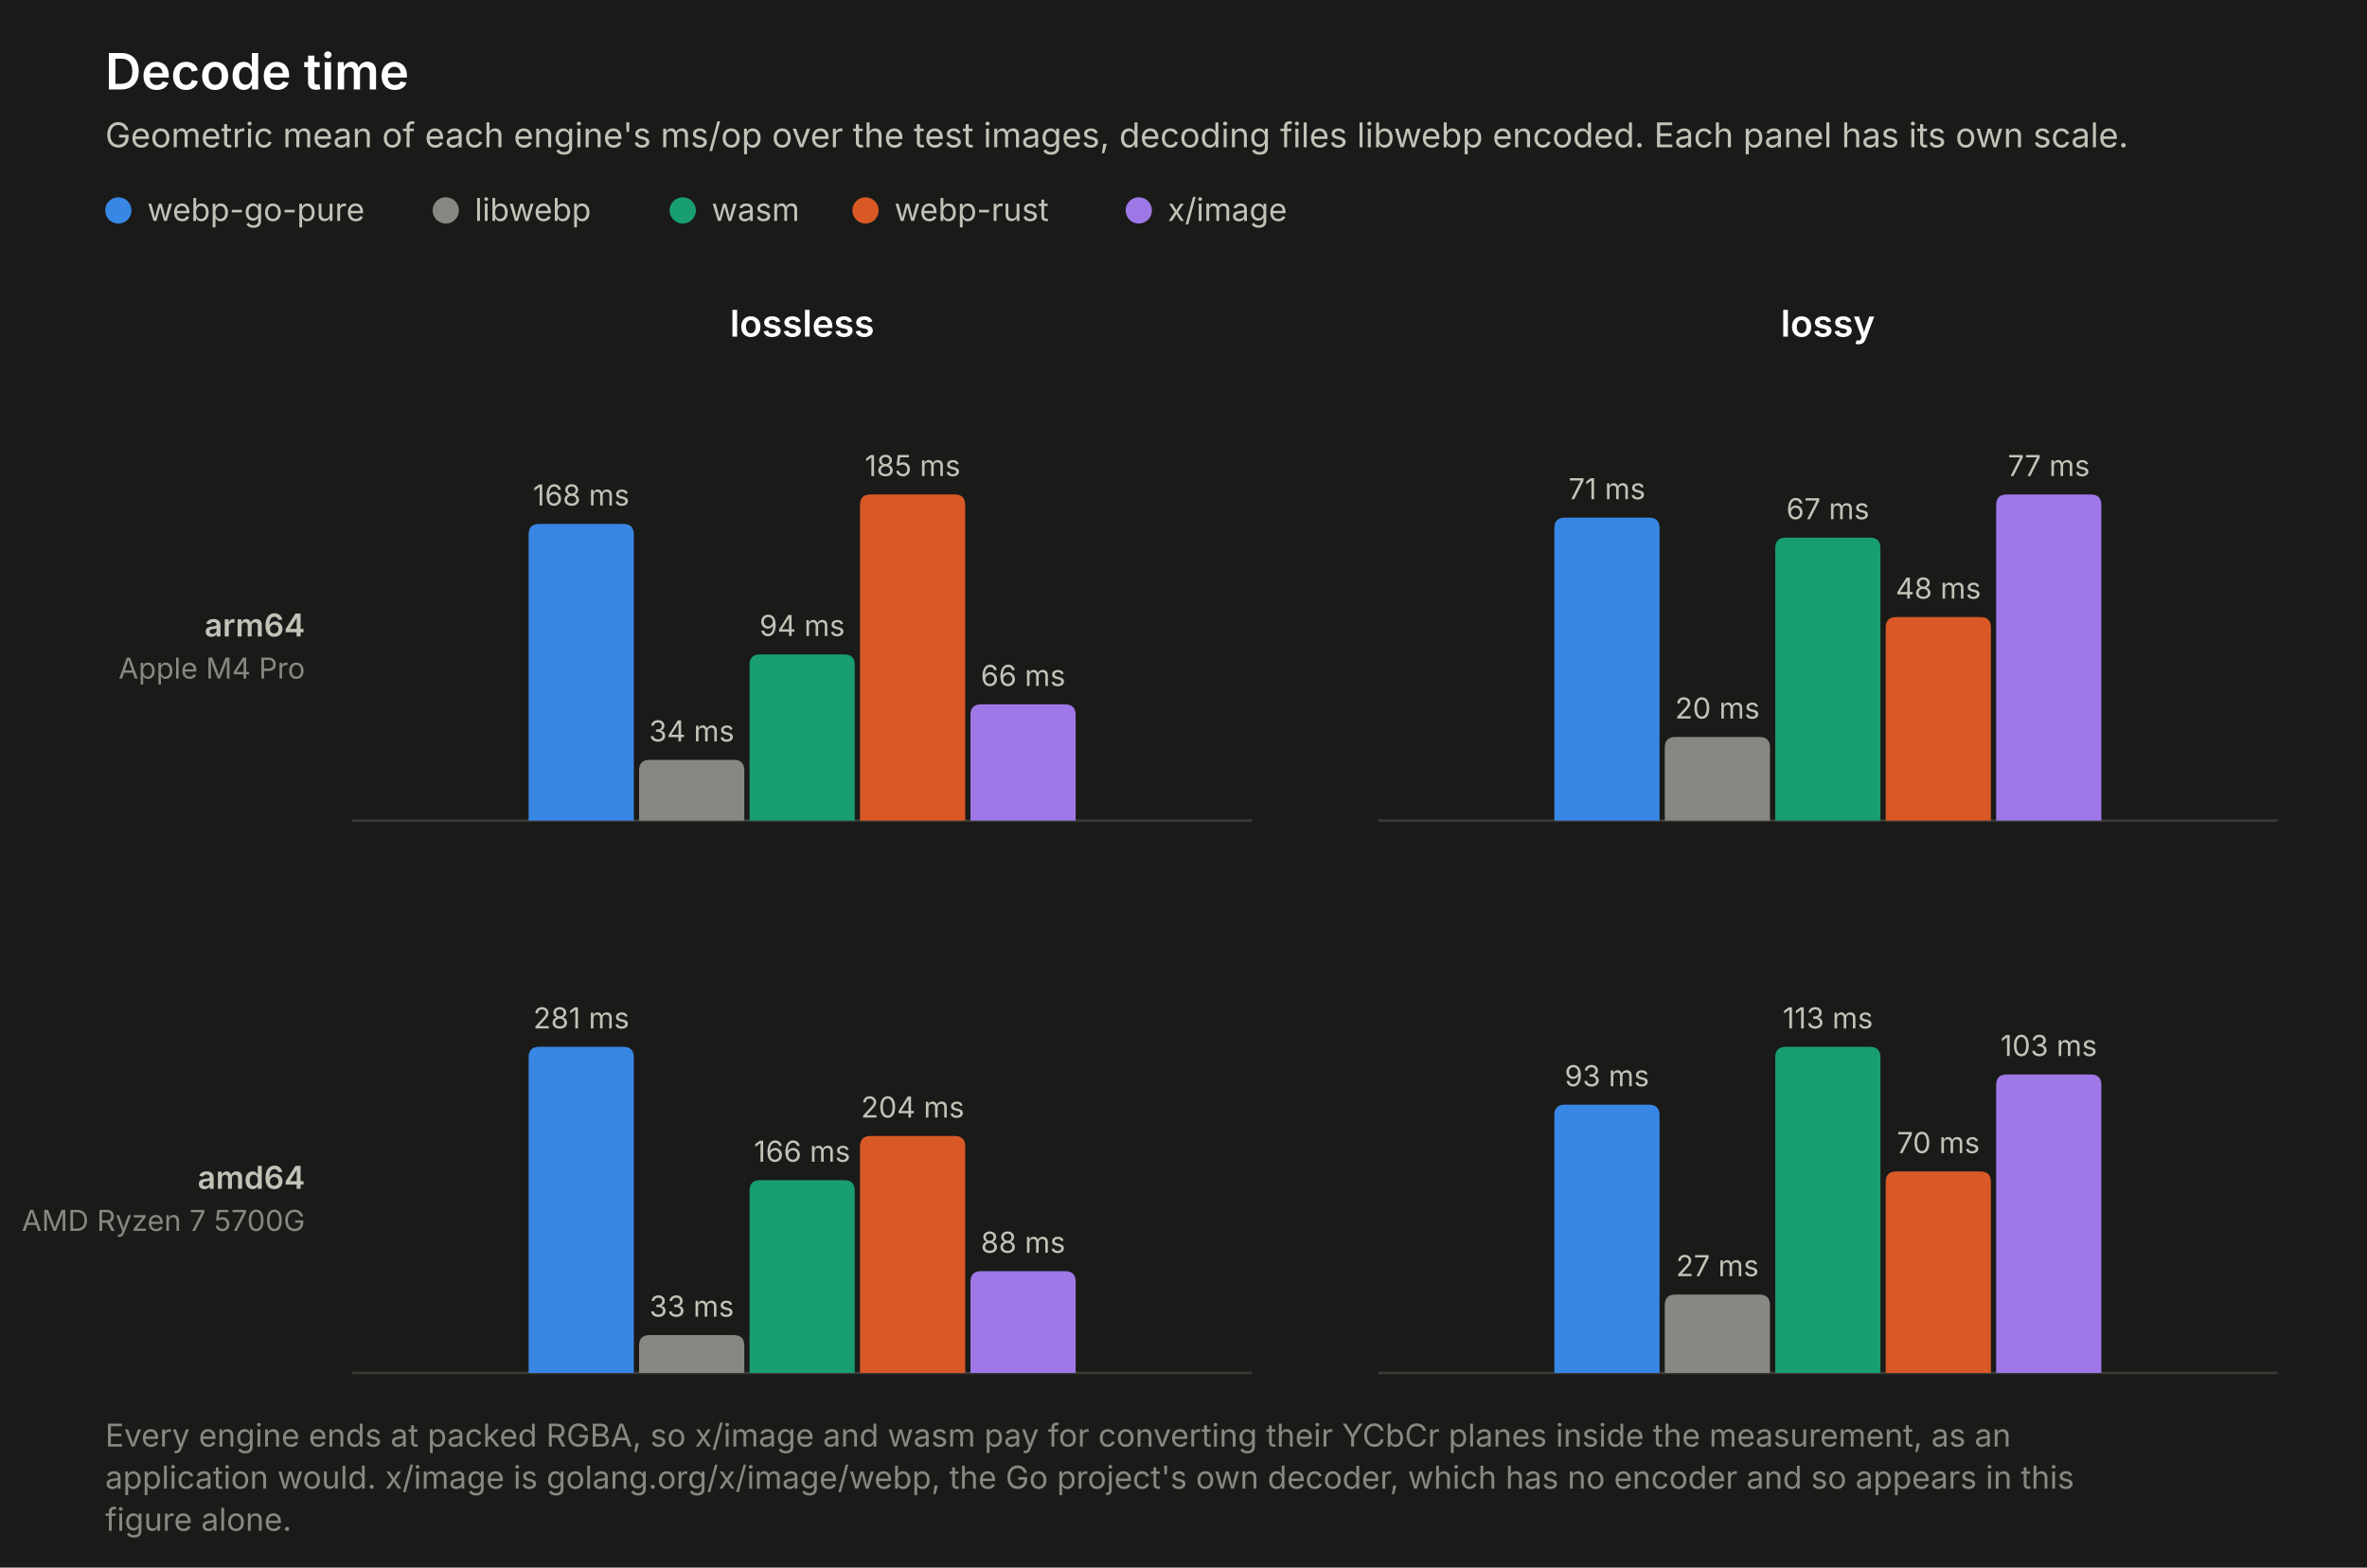
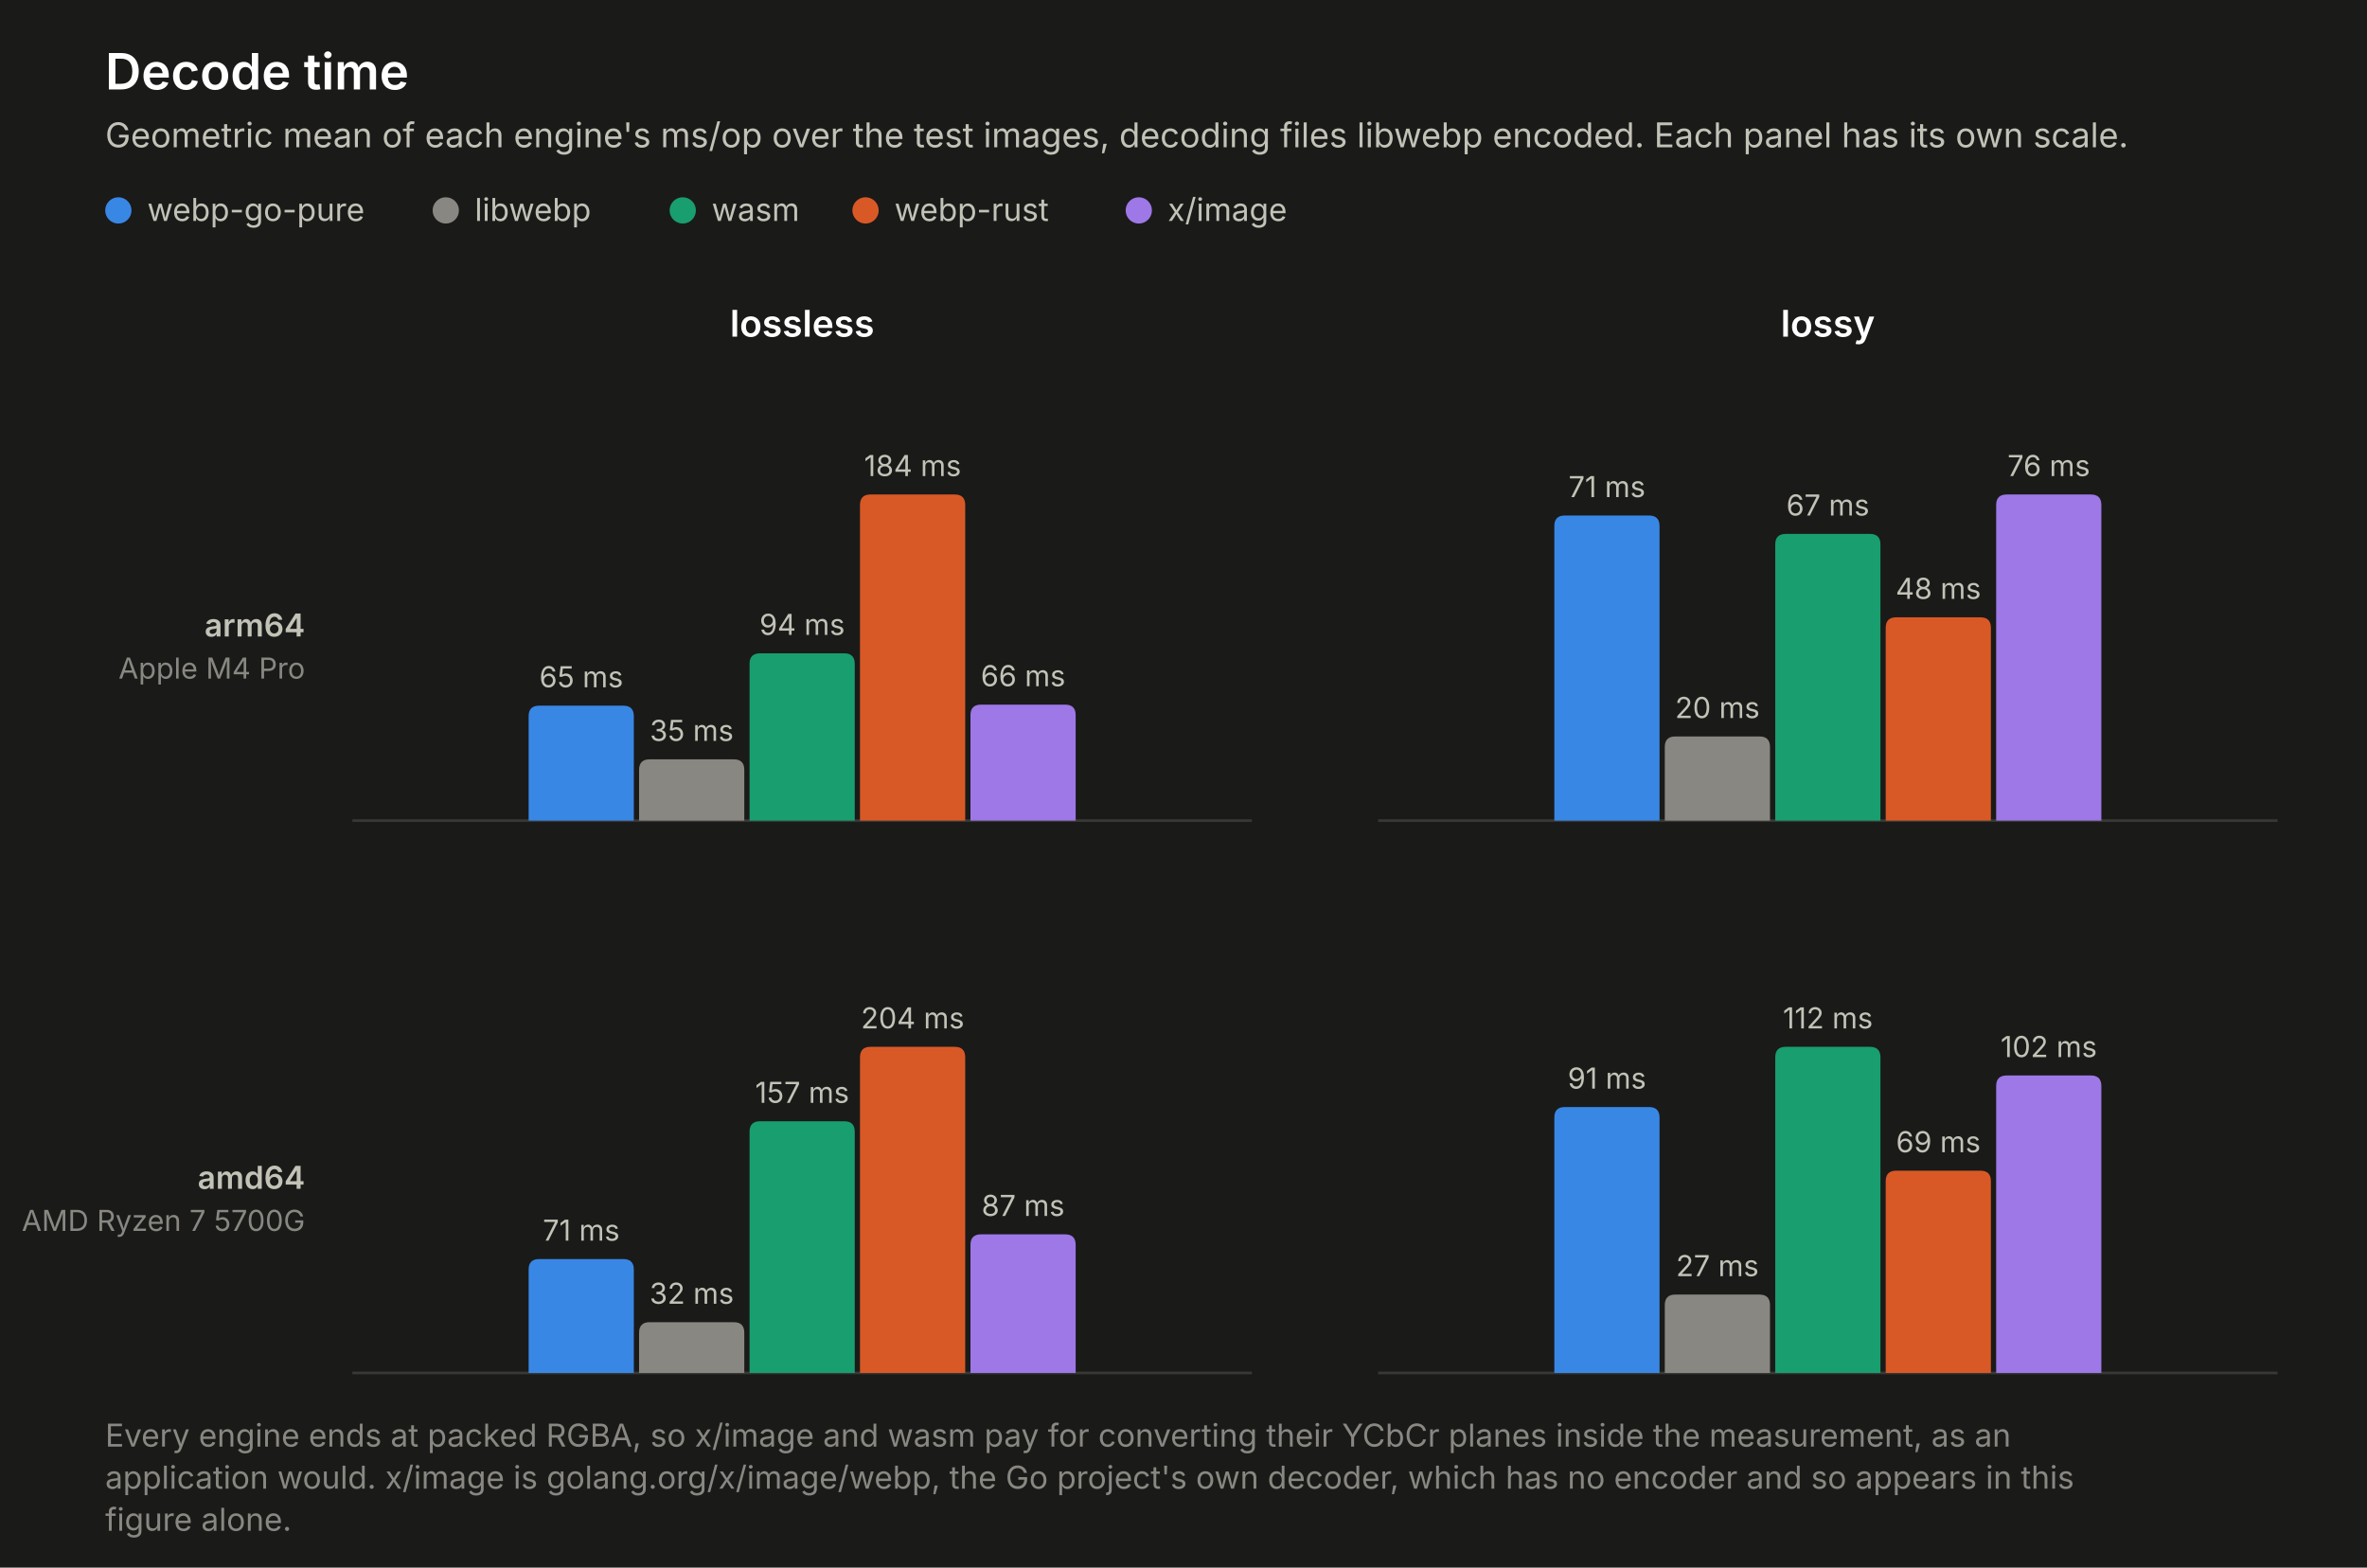
<svg xmlns="http://www.w3.org/2000/svg" width="900" height="596" viewBox="0 0 900 596" role="img">
  <rect width="900" height="596" fill="#1a1a19" />
  <text x="40.0" y="34.0" font-family="system-ui, -apple-system, &quot;Segoe UI&quot;, sans-serif" font-size="19" fill="#ffffff" text-anchor="start" font-weight="600">Decode time</text>
  <text x="40.0" y="56.0" font-family="system-ui, -apple-system, &quot;Segoe UI&quot;, sans-serif" font-size="13" fill="#c3c2b7" text-anchor="start">Geometric mean of each engine's ms/op over the test images, decoding files libwebp encoded. Each panel has its own scale.</text>
  <circle cx="45.0" cy="80.0" r="5.0" fill="#3987e5" />
  <text x="56.0" y="84.0" font-family="system-ui, -apple-system, &quot;Segoe UI&quot;, sans-serif" font-size="12" fill="#c3c2b7" text-anchor="start">webp-go-pure</text>
  <circle cx="169.5" cy="80.0" r="5.0" fill="#898781" />
  <text x="180.5" y="84.0" font-family="system-ui, -apple-system, &quot;Segoe UI&quot;, sans-serif" font-size="12" fill="#c3c2b7" text-anchor="start">libwebp</text>
  <circle cx="259.6" cy="80.0" r="5.0" fill="#199e70" />
  <text x="270.6" y="84.0" font-family="system-ui, -apple-system, &quot;Segoe UI&quot;, sans-serif" font-size="12" fill="#c3c2b7" text-anchor="start">wasm</text>
  <circle cx="329.1" cy="80.0" r="5.0" fill="#d95926" />
  <text x="340.1" y="84.0" font-family="system-ui, -apple-system, &quot;Segoe UI&quot;, sans-serif" font-size="12" fill="#c3c2b7" text-anchor="start">webp-rust</text>
  <circle cx="433.0" cy="80.0" r="5.0" fill="#9d78e6" />
  <text x="444.0" y="84.0" font-family="system-ui, -apple-system, &quot;Segoe UI&quot;, sans-serif" font-size="12" fill="#c3c2b7" text-anchor="start">x/image</text>
  <text x="305.0" y="128.0" font-family="system-ui, -apple-system, &quot;Segoe UI&quot;, sans-serif" font-size="14" fill="#ffffff" text-anchor="middle" font-weight="600">lossless</text>
  <text x="695.0" y="128.0" font-family="system-ui, -apple-system, &quot;Segoe UI&quot;, sans-serif" font-size="14" fill="#ffffff" text-anchor="middle" font-weight="600">lossy</text>
  <text x="116.0" y="242.0" font-family="system-ui, -apple-system, &quot;Segoe UI&quot;, sans-serif" font-size="12" fill="#c3c2b7" text-anchor="end" font-weight="600">arm64</text>
  <text x="116.0" y="258.0" font-family="system-ui, -apple-system, &quot;Segoe UI&quot;, sans-serif" font-size="11" fill="#898781" text-anchor="end">Apple M4 Pro</text>
  <line x1="134.0" y1="312.0" x2="476.0" y2="312.0" stroke="#383835" stroke-width="1.0" />
-   <path d="M 201.0 312.0 L 201.0 203.2 Q 201.0 199.2 205.0 199.2 L 237.0 199.2 Q 241.0 199.2 241.0 203.2 L 241.0 312.0 Z" fill="#3987e5" />
-   <path d="M 243.0 312.0 L 243.0 292.9 Q 243.0 288.9 247.0 288.9 L 279.0 288.9 Q 283.0 288.9 283.0 292.9 L 283.0 312.0 Z" fill="#898781" />
-   <path d="M 285.0 312.0 L 285.0 252.8 Q 285.0 248.8 289.0 248.8 L 321.0 248.8 Q 325.0 248.8 325.0 252.8 L 325.0 312.0 Z" fill="#199e70" />
+   <path d="M 201.0 312.0 L 201.0 272.3 Q 201.0 268.3 205.0 268.3 L 237.0 268.3 Q 241.0 268.3 241.0 272.3 L 241.0 312.0 Z" fill="#3987e5" />
+   <path d="M 243.0 312.0 L 243.0 292.7 Q 243.0 288.7 247.0 288.7 L 279.0 288.7 Q 283.0 288.7 283.0 292.7 L 283.0 312.0 Z" fill="#898781" />
+   <path d="M 285.0 312.0 L 285.0 252.4 Q 285.0 248.4 289.0 248.4 L 321.0 248.4 Q 325.0 248.4 325.0 252.4 L 325.0 312.0 Z" fill="#199e70" />
  <path d="M 327.0 312.0 L 327.0 192.0 Q 327.0 188.0 331.0 188.0 L 363.0 188.0 Q 367.0 188.0 367.0 192.0 L 367.0 312.0 Z" fill="#d95926" />
-   <path d="M 369.0 312.0 L 369.0 271.8 Q 369.0 267.8 373.0 267.8 L 405.0 267.8 Q 409.0 267.8 409.0 271.8 L 409.0 312.0 Z" fill="#9d78e6" />
-   <text x="221.0" y="192.2" font-family="system-ui, -apple-system, &quot;Segoe UI&quot;, sans-serif" font-size="11" fill="#c3c2b7" text-anchor="middle" stroke="#1a1a19" stroke-width="3" paint-order="stroke" style="font-variant-numeric:tabular-nums">168 ms</text>
-   <text x="263.0" y="281.9" font-family="system-ui, -apple-system, &quot;Segoe UI&quot;, sans-serif" font-size="11" fill="#c3c2b7" text-anchor="middle" stroke="#1a1a19" stroke-width="3" paint-order="stroke" style="font-variant-numeric:tabular-nums">34 ms</text>
-   <text x="305.0" y="241.8" font-family="system-ui, -apple-system, &quot;Segoe UI&quot;, sans-serif" font-size="11" fill="#c3c2b7" text-anchor="middle" stroke="#1a1a19" stroke-width="3" paint-order="stroke" style="font-variant-numeric:tabular-nums">94 ms</text>
-   <text x="347.0" y="181.0" font-family="system-ui, -apple-system, &quot;Segoe UI&quot;, sans-serif" font-size="11" fill="#c3c2b7" text-anchor="middle" stroke="#1a1a19" stroke-width="3" paint-order="stroke" style="font-variant-numeric:tabular-nums">185 ms</text>
-   <text x="389.0" y="260.8" font-family="system-ui, -apple-system, &quot;Segoe UI&quot;, sans-serif" font-size="11" fill="#c3c2b7" text-anchor="middle" stroke="#1a1a19" stroke-width="3" paint-order="stroke" style="font-variant-numeric:tabular-nums">66 ms</text>
+   <path d="M 369.0 312.0 L 369.0 271.9 Q 369.0 267.9 373.0 267.9 L 405.0 267.9 Q 409.0 267.9 409.0 271.9 L 409.0 312.0 Z" fill="#9d78e6" />
+   <text x="221.0" y="261.3" font-family="system-ui, -apple-system, &quot;Segoe UI&quot;, sans-serif" font-size="11" fill="#c3c2b7" text-anchor="middle" stroke="#1a1a19" stroke-width="3" paint-order="stroke" style="font-variant-numeric:tabular-nums">65 ms</text>
+   <text x="263.0" y="281.7" font-family="system-ui, -apple-system, &quot;Segoe UI&quot;, sans-serif" font-size="11" fill="#c3c2b7" text-anchor="middle" stroke="#1a1a19" stroke-width="3" paint-order="stroke" style="font-variant-numeric:tabular-nums">35 ms</text>
+   <text x="305.0" y="241.4" font-family="system-ui, -apple-system, &quot;Segoe UI&quot;, sans-serif" font-size="11" fill="#c3c2b7" text-anchor="middle" stroke="#1a1a19" stroke-width="3" paint-order="stroke" style="font-variant-numeric:tabular-nums">94 ms</text>
+   <text x="347.0" y="181.0" font-family="system-ui, -apple-system, &quot;Segoe UI&quot;, sans-serif" font-size="11" fill="#c3c2b7" text-anchor="middle" stroke="#1a1a19" stroke-width="3" paint-order="stroke" style="font-variant-numeric:tabular-nums">184 ms</text>
+   <text x="389.0" y="260.9" font-family="system-ui, -apple-system, &quot;Segoe UI&quot;, sans-serif" font-size="11" fill="#c3c2b7" text-anchor="middle" stroke="#1a1a19" stroke-width="3" paint-order="stroke" style="font-variant-numeric:tabular-nums">66 ms</text>
  <line x1="524.0" y1="312.0" x2="866.0" y2="312.0" stroke="#383835" stroke-width="1.0" />
-   <path d="M 591.0 312.0 L 591.0 200.8 Q 591.0 196.8 595.0 196.8 L 627.0 196.8 Q 631.0 196.8 631.0 200.8 L 631.0 312.0 Z" fill="#3987e5" />
-   <path d="M 633.0 312.0 L 633.0 284.2 Q 633.0 280.2 637.0 280.2 L 669.0 280.2 Q 673.0 280.2 673.0 284.2 L 673.0 312.0 Z" fill="#898781" />
-   <path d="M 675.0 312.0 L 675.0 208.4 Q 675.0 204.4 679.0 204.4 L 711.0 204.4 Q 715.0 204.4 715.0 208.4 L 715.0 312.0 Z" fill="#199e70" />
-   <path d="M 717.0 312.0 L 717.0 238.6 Q 717.0 234.6 721.0 234.6 L 753.0 234.6 Q 757.0 234.6 757.0 238.6 L 757.0 312.0 Z" fill="#d95926" />
+   <path d="M 591.0 312.0 L 591.0 200.0 Q 591.0 196.0 595.0 196.0 L 627.0 196.0 Q 631.0 196.0 631.0 200.0 L 631.0 312.0 Z" fill="#3987e5" />
+   <path d="M 633.0 312.0 L 633.0 284.0 Q 633.0 280.0 637.0 280.0 L 669.0 280.0 Q 673.0 280.0 673.0 284.0 L 673.0 312.0 Z" fill="#898781" />
+   <path d="M 675.0 312.0 L 675.0 207.0 Q 675.0 203.0 679.0 203.0 L 711.0 203.0 Q 715.0 203.0 715.0 207.0 L 715.0 312.0 Z" fill="#199e70" />
+   <path d="M 717.0 312.0 L 717.0 238.7 Q 717.0 234.7 721.0 234.7 L 753.0 234.7 Q 757.0 234.7 757.0 238.7 L 757.0 312.0 Z" fill="#d95926" />
  <path d="M 759.0 312.0 L 759.0 192.0 Q 759.0 188.0 763.0 188.0 L 795.0 188.0 Q 799.0 188.0 799.0 192.0 L 799.0 312.0 Z" fill="#9d78e6" />
-   <text x="611.0" y="189.8" font-family="system-ui, -apple-system, &quot;Segoe UI&quot;, sans-serif" font-size="11" fill="#c3c2b7" text-anchor="middle" stroke="#1a1a19" stroke-width="3" paint-order="stroke" style="font-variant-numeric:tabular-nums">71 ms</text>
-   <text x="653.0" y="273.2" font-family="system-ui, -apple-system, &quot;Segoe UI&quot;, sans-serif" font-size="11" fill="#c3c2b7" text-anchor="middle" stroke="#1a1a19" stroke-width="3" paint-order="stroke" style="font-variant-numeric:tabular-nums">20 ms</text>
-   <text x="695.0" y="197.4" font-family="system-ui, -apple-system, &quot;Segoe UI&quot;, sans-serif" font-size="11" fill="#c3c2b7" text-anchor="middle" stroke="#1a1a19" stroke-width="3" paint-order="stroke" style="font-variant-numeric:tabular-nums">67 ms</text>
-   <text x="737.0" y="227.6" font-family="system-ui, -apple-system, &quot;Segoe UI&quot;, sans-serif" font-size="11" fill="#c3c2b7" text-anchor="middle" stroke="#1a1a19" stroke-width="3" paint-order="stroke" style="font-variant-numeric:tabular-nums">48 ms</text>
-   <text x="779.0" y="181.0" font-family="system-ui, -apple-system, &quot;Segoe UI&quot;, sans-serif" font-size="11" fill="#c3c2b7" text-anchor="middle" stroke="#1a1a19" stroke-width="3" paint-order="stroke" style="font-variant-numeric:tabular-nums">77 ms</text>
+   <text x="611.0" y="189.0" font-family="system-ui, -apple-system, &quot;Segoe UI&quot;, sans-serif" font-size="11" fill="#c3c2b7" text-anchor="middle" stroke="#1a1a19" stroke-width="3" paint-order="stroke" style="font-variant-numeric:tabular-nums">71 ms</text>
+   <text x="653.0" y="273.0" font-family="system-ui, -apple-system, &quot;Segoe UI&quot;, sans-serif" font-size="11" fill="#c3c2b7" text-anchor="middle" stroke="#1a1a19" stroke-width="3" paint-order="stroke" style="font-variant-numeric:tabular-nums">20 ms</text>
+   <text x="695.0" y="196.0" font-family="system-ui, -apple-system, &quot;Segoe UI&quot;, sans-serif" font-size="11" fill="#c3c2b7" text-anchor="middle" stroke="#1a1a19" stroke-width="3" paint-order="stroke" style="font-variant-numeric:tabular-nums">67 ms</text>
+   <text x="737.0" y="227.7" font-family="system-ui, -apple-system, &quot;Segoe UI&quot;, sans-serif" font-size="11" fill="#c3c2b7" text-anchor="middle" stroke="#1a1a19" stroke-width="3" paint-order="stroke" style="font-variant-numeric:tabular-nums">48 ms</text>
+   <text x="779.0" y="181.0" font-family="system-ui, -apple-system, &quot;Segoe UI&quot;, sans-serif" font-size="11" fill="#c3c2b7" text-anchor="middle" stroke="#1a1a19" stroke-width="3" paint-order="stroke" style="font-variant-numeric:tabular-nums">76 ms</text>
  <text x="116.0" y="452.0" font-family="system-ui, -apple-system, &quot;Segoe UI&quot;, sans-serif" font-size="12" fill="#c3c2b7" text-anchor="end" font-weight="600">amd64</text>
  <text x="116.0" y="468.0" font-family="system-ui, -apple-system, &quot;Segoe UI&quot;, sans-serif" font-size="11" fill="#898781" text-anchor="end">AMD Ryzen 7 5700G</text>
  <line x1="134.0" y1="522.0" x2="476.0" y2="522.0" stroke="#383835" stroke-width="1.0" />
-   <path d="M 201.0 522.0 L 201.0 402.0 Q 201.0 398.0 205.0 398.0 L 237.0 398.0 Q 241.0 398.0 241.0 402.0 L 241.0 522.0 Z" fill="#3987e5" />
-   <path d="M 243.0 522.0 L 243.0 511.6 Q 243.0 507.6 247.0 507.6 L 279.0 507.6 Q 283.0 507.6 283.0 511.6 L 283.0 522.0 Z" fill="#898781" />
-   <path d="M 285.0 522.0 L 285.0 452.7 Q 285.0 448.7 289.0 448.7 L 321.0 448.7 Q 325.0 448.7 325.0 452.7 L 325.0 522.0 Z" fill="#199e70" />
-   <path d="M 327.0 522.0 L 327.0 435.9 Q 327.0 431.9 331.0 431.9 L 363.0 431.9 Q 367.0 431.9 367.0 435.9 L 367.0 522.0 Z" fill="#d95926" />
-   <path d="M 369.0 522.0 L 369.0 487.3 Q 369.0 483.3 373.0 483.3 L 405.0 483.3 Q 409.0 483.3 409.0 487.3 L 409.0 522.0 Z" fill="#9d78e6" />
-   <text x="221.0" y="391.0" font-family="system-ui, -apple-system, &quot;Segoe UI&quot;, sans-serif" font-size="11" fill="#c3c2b7" text-anchor="middle" stroke="#1a1a19" stroke-width="3" paint-order="stroke" style="font-variant-numeric:tabular-nums">281 ms</text>
-   <text x="263.0" y="500.6" font-family="system-ui, -apple-system, &quot;Segoe UI&quot;, sans-serif" font-size="11" fill="#c3c2b7" text-anchor="middle" stroke="#1a1a19" stroke-width="3" paint-order="stroke" style="font-variant-numeric:tabular-nums">33 ms</text>
-   <text x="305.0" y="441.7" font-family="system-ui, -apple-system, &quot;Segoe UI&quot;, sans-serif" font-size="11" fill="#c3c2b7" text-anchor="middle" stroke="#1a1a19" stroke-width="3" paint-order="stroke" style="font-variant-numeric:tabular-nums">166 ms</text>
-   <text x="347.0" y="424.9" font-family="system-ui, -apple-system, &quot;Segoe UI&quot;, sans-serif" font-size="11" fill="#c3c2b7" text-anchor="middle" stroke="#1a1a19" stroke-width="3" paint-order="stroke" style="font-variant-numeric:tabular-nums">204 ms</text>
-   <text x="389.0" y="476.3" font-family="system-ui, -apple-system, &quot;Segoe UI&quot;, sans-serif" font-size="11" fill="#c3c2b7" text-anchor="middle" stroke="#1a1a19" stroke-width="3" paint-order="stroke" style="font-variant-numeric:tabular-nums">88 ms</text>
+   <path d="M 201.0 522.0 L 201.0 482.7 Q 201.0 478.7 205.0 478.7 L 237.0 478.7 Q 241.0 478.7 241.0 482.7 L 241.0 522.0 Z" fill="#3987e5" />
+   <path d="M 243.0 522.0 L 243.0 506.7 Q 243.0 502.7 247.0 502.7 L 279.0 502.7 Q 283.0 502.7 283.0 506.7 L 283.0 522.0 Z" fill="#898781" />
+   <path d="M 285.0 522.0 L 285.0 430.3 Q 285.0 426.3 289.0 426.3 L 321.0 426.3 Q 325.0 426.3 325.0 430.3 L 325.0 522.0 Z" fill="#199e70" />
+   <path d="M 327.0 522.0 L 327.0 402.0 Q 327.0 398.0 331.0 398.0 L 363.0 398.0 Q 367.0 398.0 367.0 402.0 L 367.0 522.0 Z" fill="#d95926" />
+   <path d="M 369.0 522.0 L 369.0 473.3 Q 369.0 469.3 373.0 469.3 L 405.0 469.3 Q 409.0 469.3 409.0 473.3 L 409.0 522.0 Z" fill="#9d78e6" />
+   <text x="221.0" y="471.7" font-family="system-ui, -apple-system, &quot;Segoe UI&quot;, sans-serif" font-size="11" fill="#c3c2b7" text-anchor="middle" stroke="#1a1a19" stroke-width="3" paint-order="stroke" style="font-variant-numeric:tabular-nums">71 ms</text>
+   <text x="263.0" y="495.7" font-family="system-ui, -apple-system, &quot;Segoe UI&quot;, sans-serif" font-size="11" fill="#c3c2b7" text-anchor="middle" stroke="#1a1a19" stroke-width="3" paint-order="stroke" style="font-variant-numeric:tabular-nums">32 ms</text>
+   <text x="305.0" y="419.3" font-family="system-ui, -apple-system, &quot;Segoe UI&quot;, sans-serif" font-size="11" fill="#c3c2b7" text-anchor="middle" stroke="#1a1a19" stroke-width="3" paint-order="stroke" style="font-variant-numeric:tabular-nums">157 ms</text>
+   <text x="347.0" y="391.0" font-family="system-ui, -apple-system, &quot;Segoe UI&quot;, sans-serif" font-size="11" fill="#c3c2b7" text-anchor="middle" stroke="#1a1a19" stroke-width="3" paint-order="stroke" style="font-variant-numeric:tabular-nums">204 ms</text>
+   <text x="389.0" y="462.3" font-family="system-ui, -apple-system, &quot;Segoe UI&quot;, sans-serif" font-size="11" fill="#c3c2b7" text-anchor="middle" stroke="#1a1a19" stroke-width="3" paint-order="stroke" style="font-variant-numeric:tabular-nums">87 ms</text>
  <line x1="524.0" y1="522.0" x2="866.0" y2="522.0" stroke="#383835" stroke-width="1.0" />
-   <path d="M 591.0 522.0 L 591.0 424.0 Q 591.0 420.0 595.0 420.0 L 627.0 420.0 Q 631.0 420.0 631.0 424.0 L 631.0 522.0 Z" fill="#3987e5" />
+   <path d="M 591.0 522.0 L 591.0 424.9 Q 591.0 420.9 595.0 420.9 L 627.0 420.9 Q 631.0 420.9 631.0 424.9 L 631.0 522.0 Z" fill="#3987e5" />
  <path d="M 633.0 522.0 L 633.0 496.2 Q 633.0 492.2 637.0 492.2 L 669.0 492.2 Q 673.0 492.2 673.0 496.2 L 673.0 522.0 Z" fill="#898781" />
  <path d="M 675.0 522.0 L 675.0 402.0 Q 675.0 398.0 679.0 398.0 L 711.0 398.0 Q 715.0 398.0 715.0 402.0 L 715.0 522.0 Z" fill="#199e70" />
-   <path d="M 717.0 522.0 L 717.0 449.4 Q 717.0 445.4 721.0 445.4 L 753.0 445.4 Q 757.0 445.4 757.0 449.4 L 757.0 522.0 Z" fill="#d95926" />
-   <path d="M 759.0 522.0 L 759.0 412.5 Q 759.0 408.5 763.0 408.5 L 795.0 408.5 Q 799.0 408.5 799.0 412.5 L 799.0 522.0 Z" fill="#9d78e6" />
-   <text x="611.0" y="413.0" font-family="system-ui, -apple-system, &quot;Segoe UI&quot;, sans-serif" font-size="11" fill="#c3c2b7" text-anchor="middle" stroke="#1a1a19" stroke-width="3" paint-order="stroke" style="font-variant-numeric:tabular-nums">93 ms</text>
+   <path d="M 717.0 522.0 L 717.0 449.1 Q 717.0 445.1 721.0 445.1 L 753.0 445.1 Q 757.0 445.1 757.0 449.1 L 757.0 522.0 Z" fill="#d95926" />
+   <path d="M 759.0 522.0 L 759.0 412.9 Q 759.0 408.9 763.0 408.9 L 795.0 408.9 Q 799.0 408.9 799.0 412.9 L 799.0 522.0 Z" fill="#9d78e6" />
+   <text x="611.0" y="413.9" font-family="system-ui, -apple-system, &quot;Segoe UI&quot;, sans-serif" font-size="11" fill="#c3c2b7" text-anchor="middle" stroke="#1a1a19" stroke-width="3" paint-order="stroke" style="font-variant-numeric:tabular-nums">91 ms</text>
  <text x="653.0" y="485.2" font-family="system-ui, -apple-system, &quot;Segoe UI&quot;, sans-serif" font-size="11" fill="#c3c2b7" text-anchor="middle" stroke="#1a1a19" stroke-width="3" paint-order="stroke" style="font-variant-numeric:tabular-nums">27 ms</text>
-   <text x="695.0" y="391.0" font-family="system-ui, -apple-system, &quot;Segoe UI&quot;, sans-serif" font-size="11" fill="#c3c2b7" text-anchor="middle" stroke="#1a1a19" stroke-width="3" paint-order="stroke" style="font-variant-numeric:tabular-nums">113 ms</text>
-   <text x="737.0" y="438.4" font-family="system-ui, -apple-system, &quot;Segoe UI&quot;, sans-serif" font-size="11" fill="#c3c2b7" text-anchor="middle" stroke="#1a1a19" stroke-width="3" paint-order="stroke" style="font-variant-numeric:tabular-nums">70 ms</text>
-   <text x="779.0" y="401.5" font-family="system-ui, -apple-system, &quot;Segoe UI&quot;, sans-serif" font-size="11" fill="#c3c2b7" text-anchor="middle" stroke="#1a1a19" stroke-width="3" paint-order="stroke" style="font-variant-numeric:tabular-nums">103 ms</text>
+   <text x="695.0" y="391.0" font-family="system-ui, -apple-system, &quot;Segoe UI&quot;, sans-serif" font-size="11" fill="#c3c2b7" text-anchor="middle" stroke="#1a1a19" stroke-width="3" paint-order="stroke" style="font-variant-numeric:tabular-nums">112 ms</text>
+   <text x="737.0" y="438.1" font-family="system-ui, -apple-system, &quot;Segoe UI&quot;, sans-serif" font-size="11" fill="#c3c2b7" text-anchor="middle" stroke="#1a1a19" stroke-width="3" paint-order="stroke" style="font-variant-numeric:tabular-nums">69 ms</text>
+   <text x="779.0" y="401.9" font-family="system-ui, -apple-system, &quot;Segoe UI&quot;, sans-serif" font-size="11" fill="#c3c2b7" text-anchor="middle" stroke="#1a1a19" stroke-width="3" paint-order="stroke" style="font-variant-numeric:tabular-nums">102 ms</text>
  <text x="40.0" y="550.0" font-family="system-ui, -apple-system, &quot;Segoe UI&quot;, sans-serif" font-size="12" fill="#898781" text-anchor="start">Every engine ends at packed RGBA, so x/image and wasm pay for converting their YCbCr planes inside the measurement, as an</text>
  <text x="40.0" y="566.0" font-family="system-ui, -apple-system, &quot;Segoe UI&quot;, sans-serif" font-size="12" fill="#898781" text-anchor="start">application would. x/image is golang.org/x/image/webp, the Go project's own decoder, which has no encoder and so appears in this</text>
  <text x="40.0" y="582.0" font-family="system-ui, -apple-system, &quot;Segoe UI&quot;, sans-serif" font-size="12" fill="#898781" text-anchor="start">figure alone.</text>
</svg>
